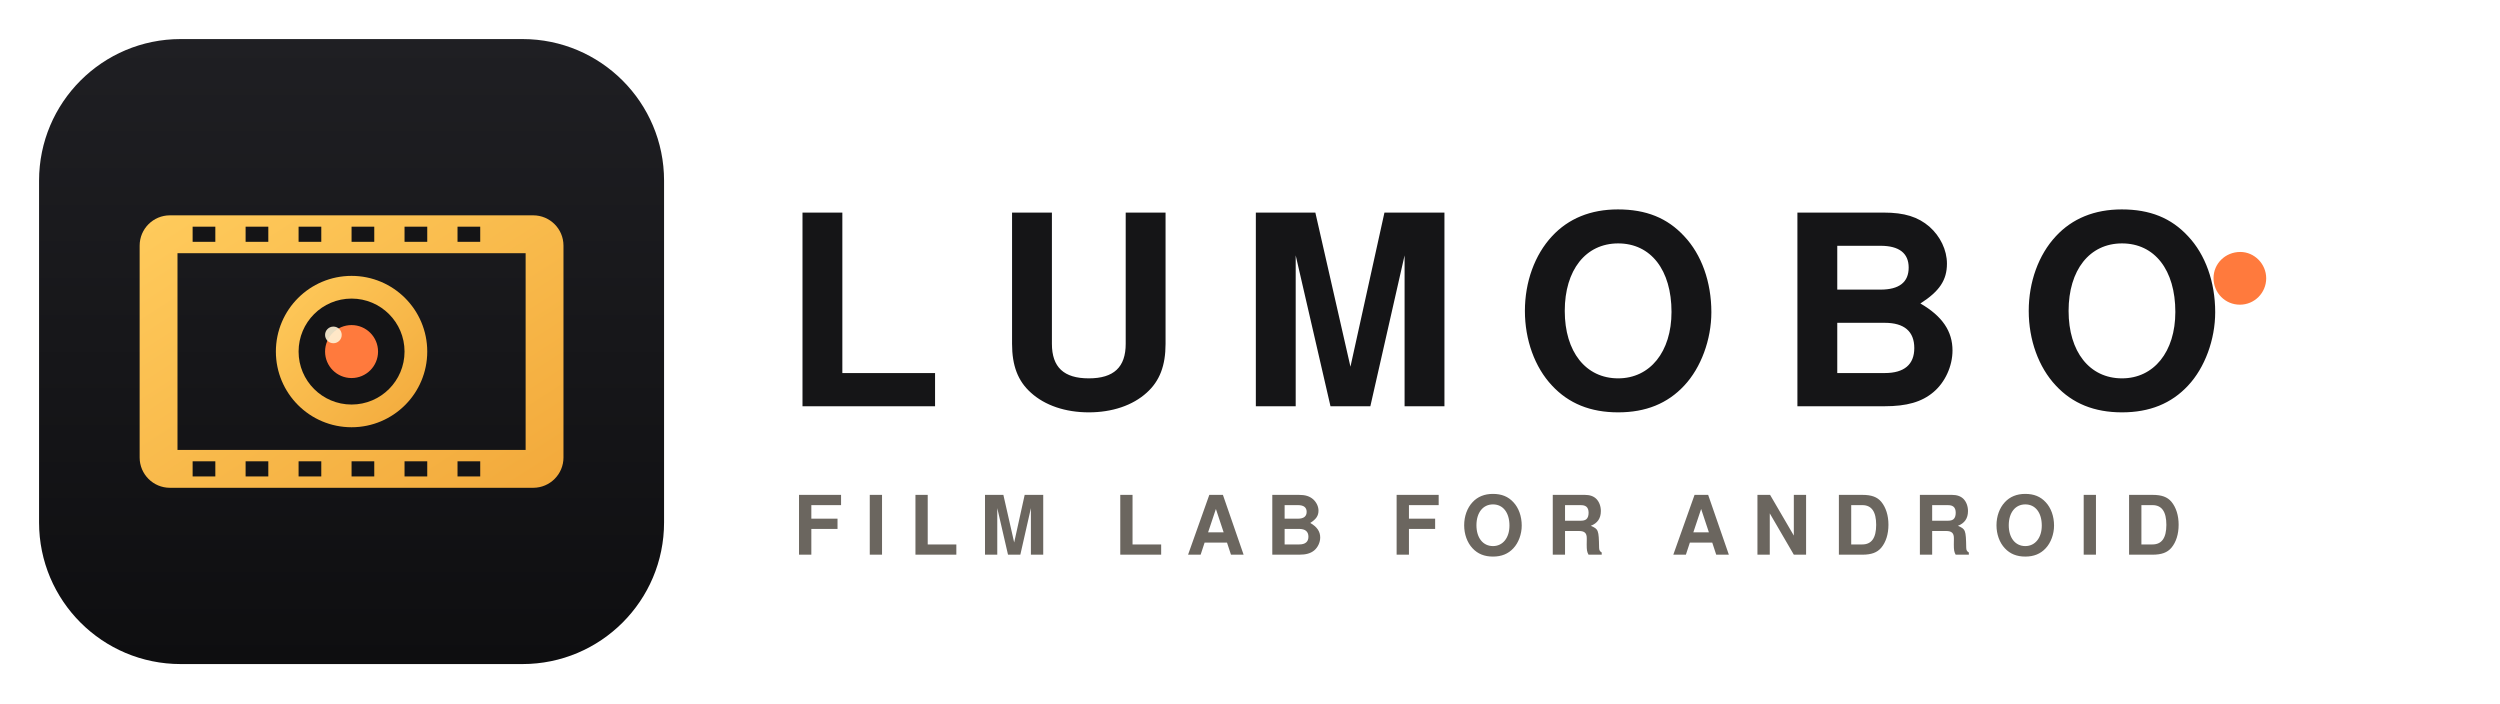
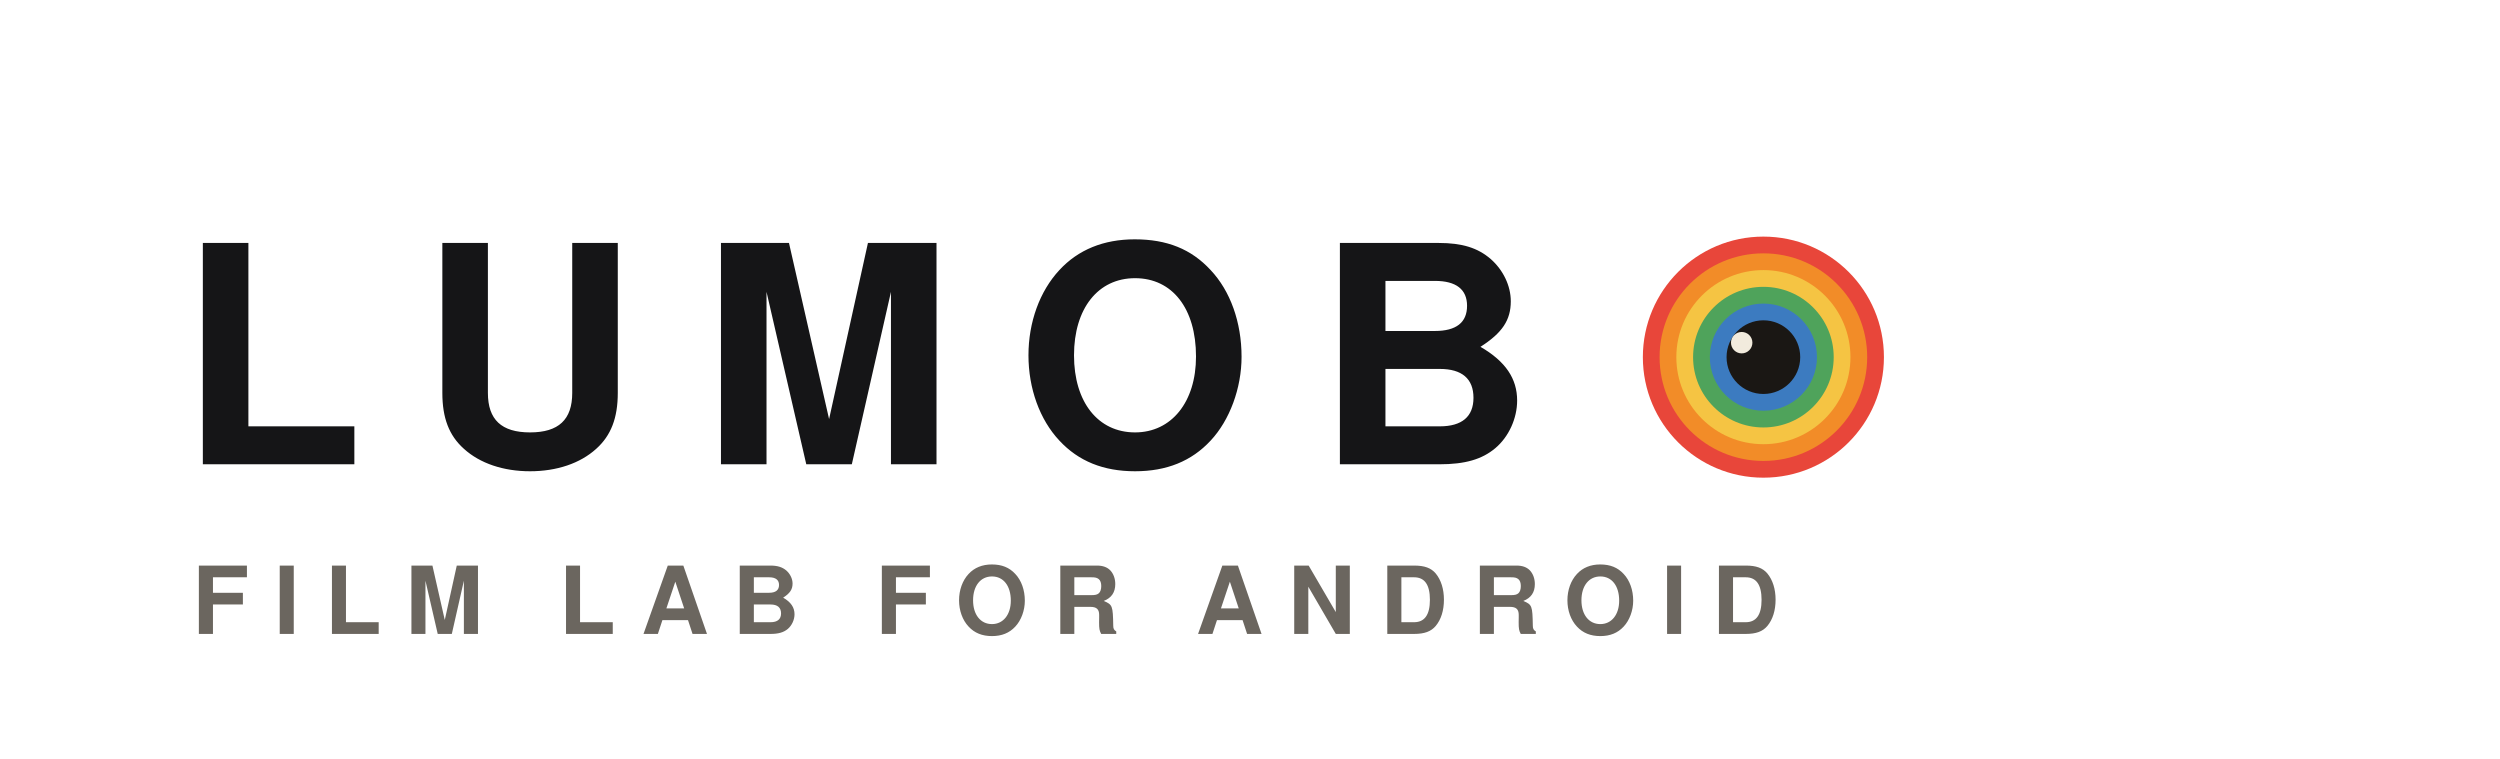
- <svg xmlns="http://www.w3.org/2000/svg" width="640" height="180" viewBox="0 0 640 180">
-   <defs>
-     <linearGradient id="bg" x1="0" y1="0" x2="0" y2="1">
-       <stop offset="0" stop-color="#1F1F23" />
-       <stop offset="1" stop-color="#0E0E10" />
-     </linearGradient>
-     <linearGradient id="amber" x1="0" y1="0" x2="1" y2="1">
-       <stop offset="0" stop-color="#FFCB5C" />
-       <stop offset="1" stop-color="#F2A93B" />
-     </linearGradient>
-   </defs>
-   <g transform="translate(10 10) scale(0.3125)">
-     <rect width="512" height="512" rx="116" fill="url(#bg)" />
-     <g transform="translate(256 256) scale(6.2) translate(-54 -54)">
-       <path fill="url(#amber)" d="M30,36 h48 a4,4 0 0 1 4,4 v28 a4,4 0 0 1 -4,4 h-48 a4,4 0 0 1 -4,-4 v-28 a4,4 0 0 1 4,-4z M31,41 v26 h46 v-26z" />
-       <path fill="#141416" d="M33,37.5 h3 v2 h-3z M40,37.5 h3 v2 h-3z M47,37.5 h3 v2 h-3z M54,37.5 h3 v2 h-3z M61,37.5 h3 v2 h-3z M68,37.5 h3 v2 h-3z M33,68.5 h3 v2 h-3z M40,68.5 h3 v2 h-3z M47,68.5 h3 v2 h-3z M54,68.5 h3 v2 h-3z M61,68.5 h3 v2 h-3z M68,68.5 h3 v2 h-3z" />
-       <circle cx="54" cy="54" r="10" fill="url(#amber)" />
-       <circle cx="54" cy="54" r="7" fill="#141416" />
-       <circle cx="54" cy="54" r="3.5" fill="#FF7A3D" />
-       <circle cx="51.6" cy="51.8" r="1.1" fill="#FFF3D6" opacity="0.9" />
-     </g>
-   </g>
-   <text x="200" y="104" font-family="'Helvetica Neue', Helvetica, Arial, sans-serif" font-size="68" font-weight="900" letter-spacing="14" fill="#151517">LUMOBO<tspan dx="-4" dy="-26" font-size="26" fill="#FF7A3D">●</tspan>
-   </text>
-   <text x="203" y="142" font-family="'Helvetica Neue', Helvetica, Arial, sans-serif" font-size="21" font-weight="600" letter-spacing="5.5" fill="#6B665F">FILM LAB FOR ANDROID</text>
+ <svg xmlns="http://www.w3.org/2000/svg" width="560" height="170" viewBox="0 0 560 170">
+   <text x="40" y="104" font-family="'Helvetica Neue', Helvetica, Arial, sans-serif" font-size="68" font-weight="900" letter-spacing="14" fill="#151517">LUMOB</text>
+   <circle cx="395" cy="80" r="27.00" fill="#E8463A" />
+   <circle cx="395" cy="80" r="23.25" fill="#F28C28" />
+   <circle cx="395" cy="80" r="19.50" fill="#F5C443" />
+   <circle cx="395" cy="80" r="15.75" fill="#4FA35B" />
+   <circle cx="395" cy="80" r="12.00" fill="#3C7BC0" />
+   <circle cx="395" cy="80" r="8.25" fill="#1A1714" />
+   <circle cx="390.14" cy="76.76" r="2.40" fill="#F2EBDD" />
+   <text x="43" y="142" font-family="'Helvetica Neue', Helvetica, Arial, sans-serif" font-size="21" font-weight="600" letter-spacing="5.5" fill="#6B665F">FILM LAB FOR ANDROID</text>
</svg>
